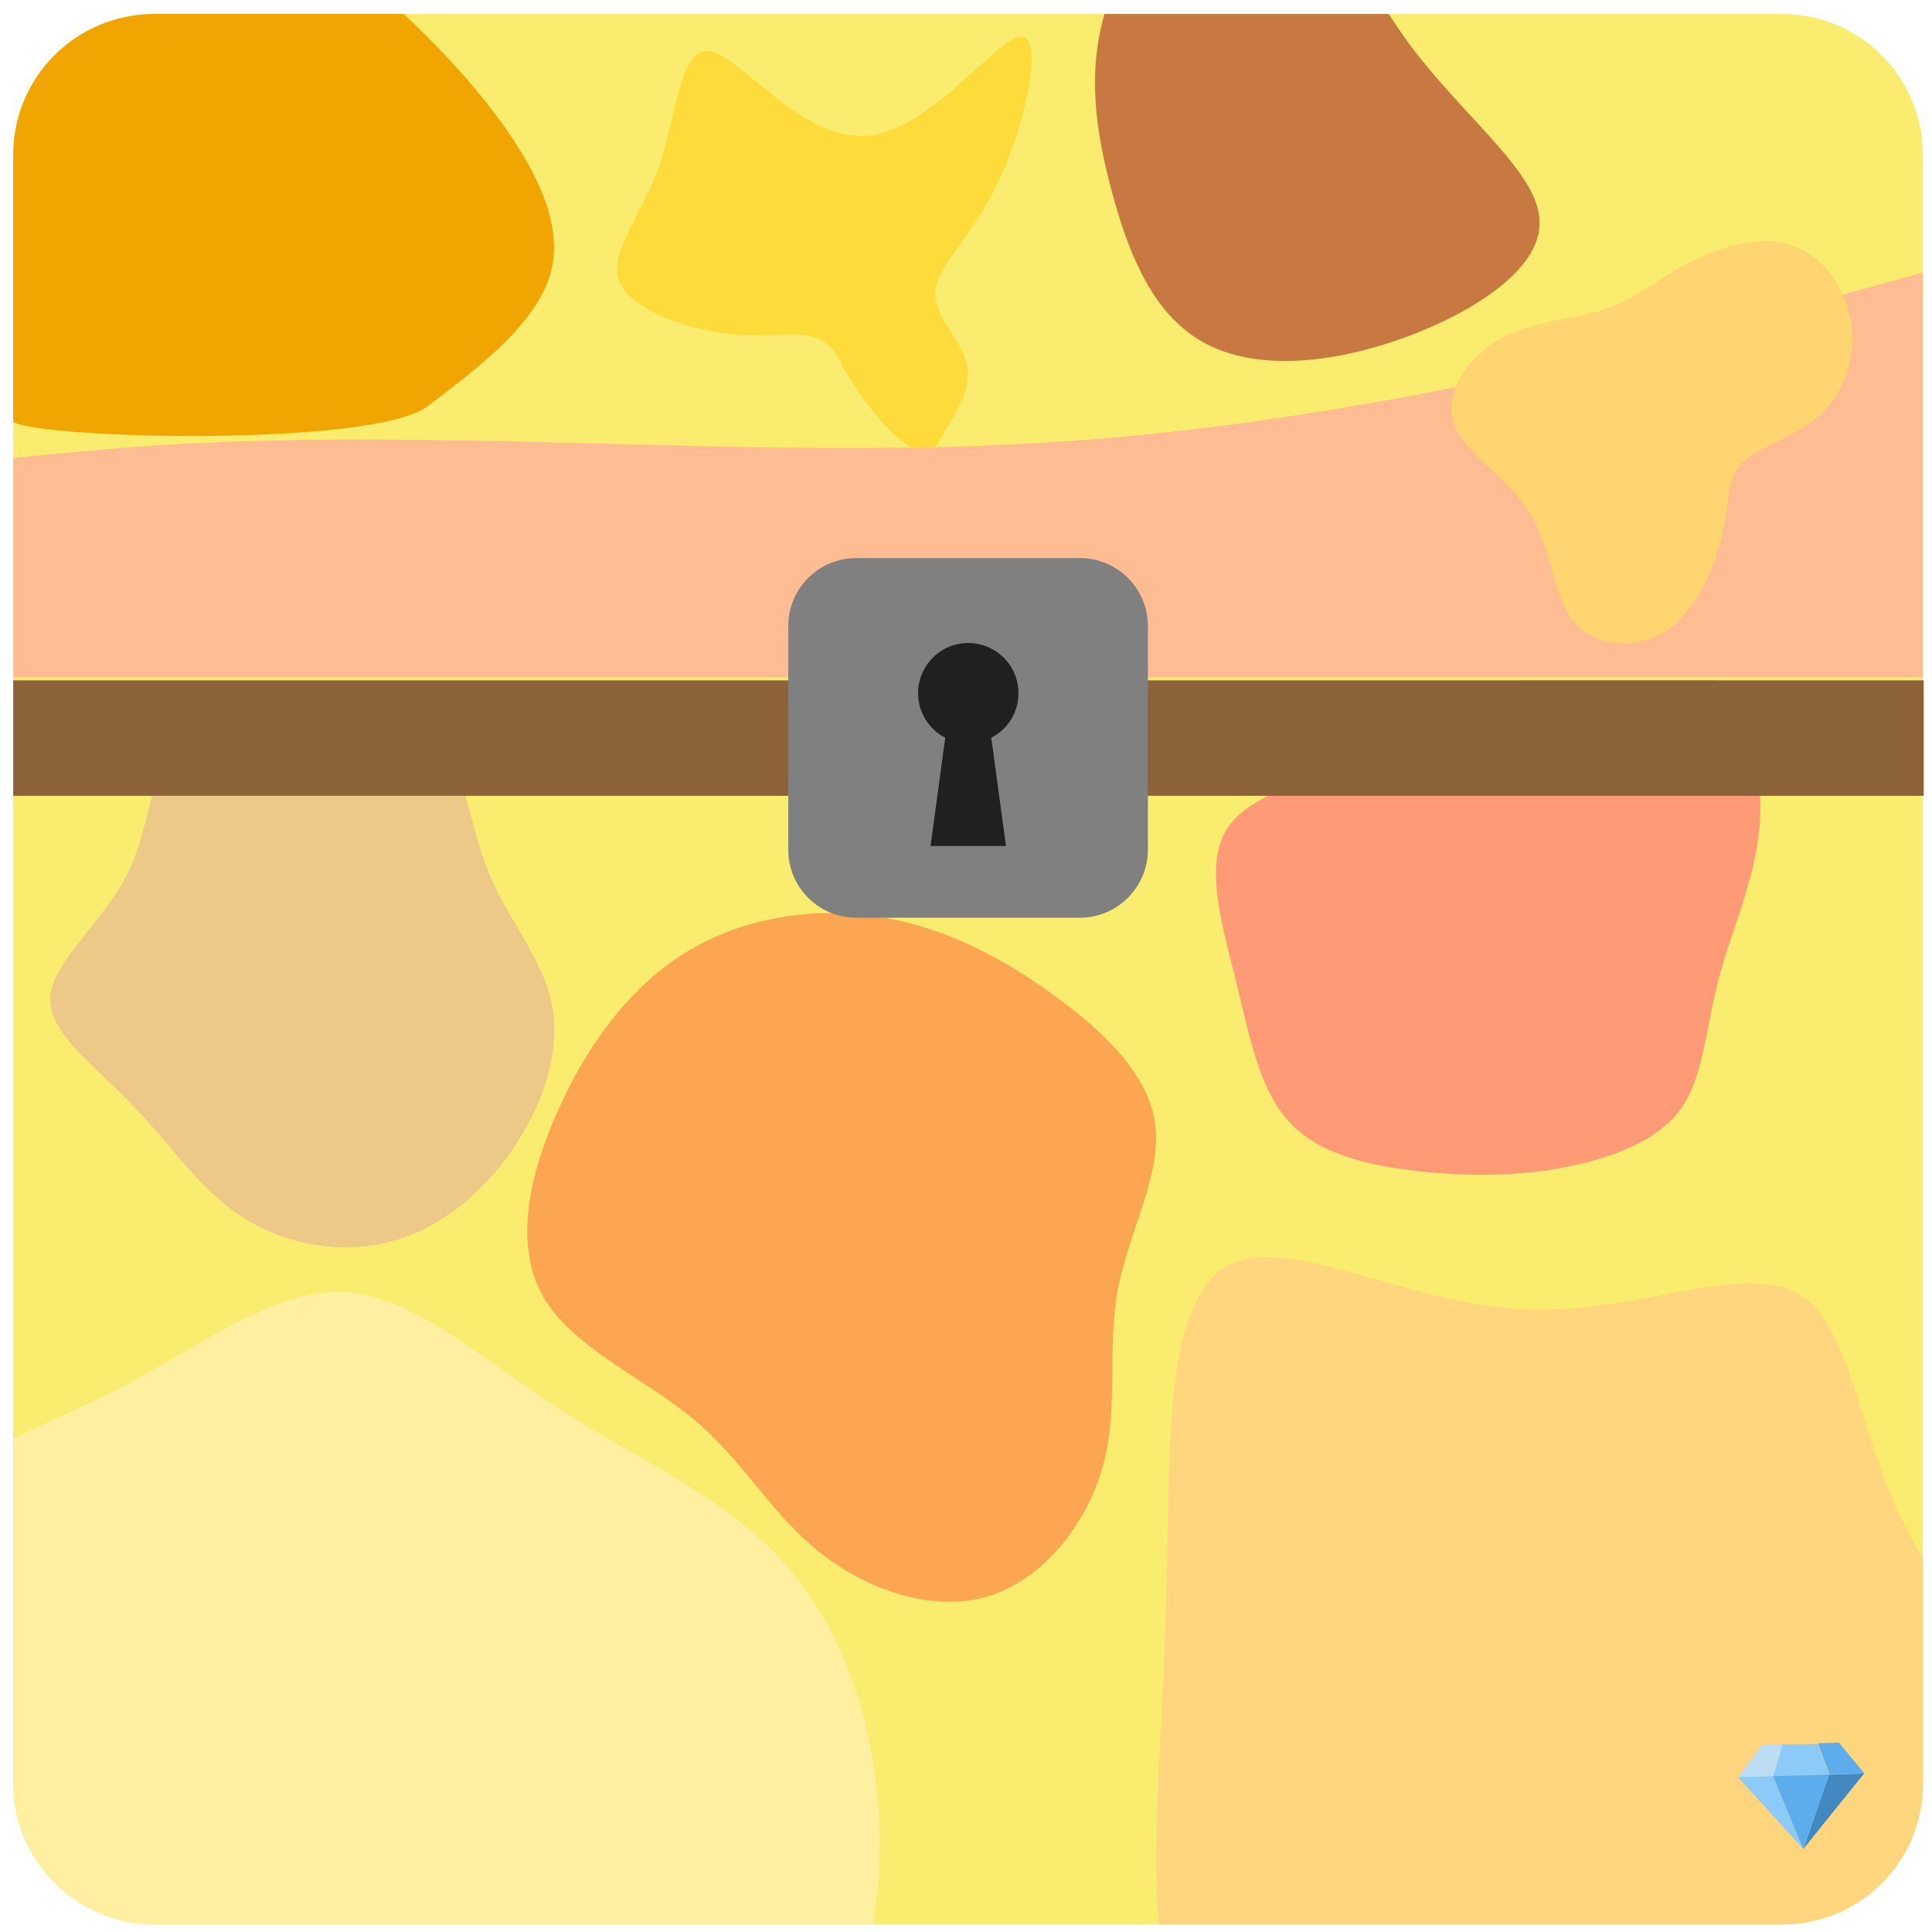
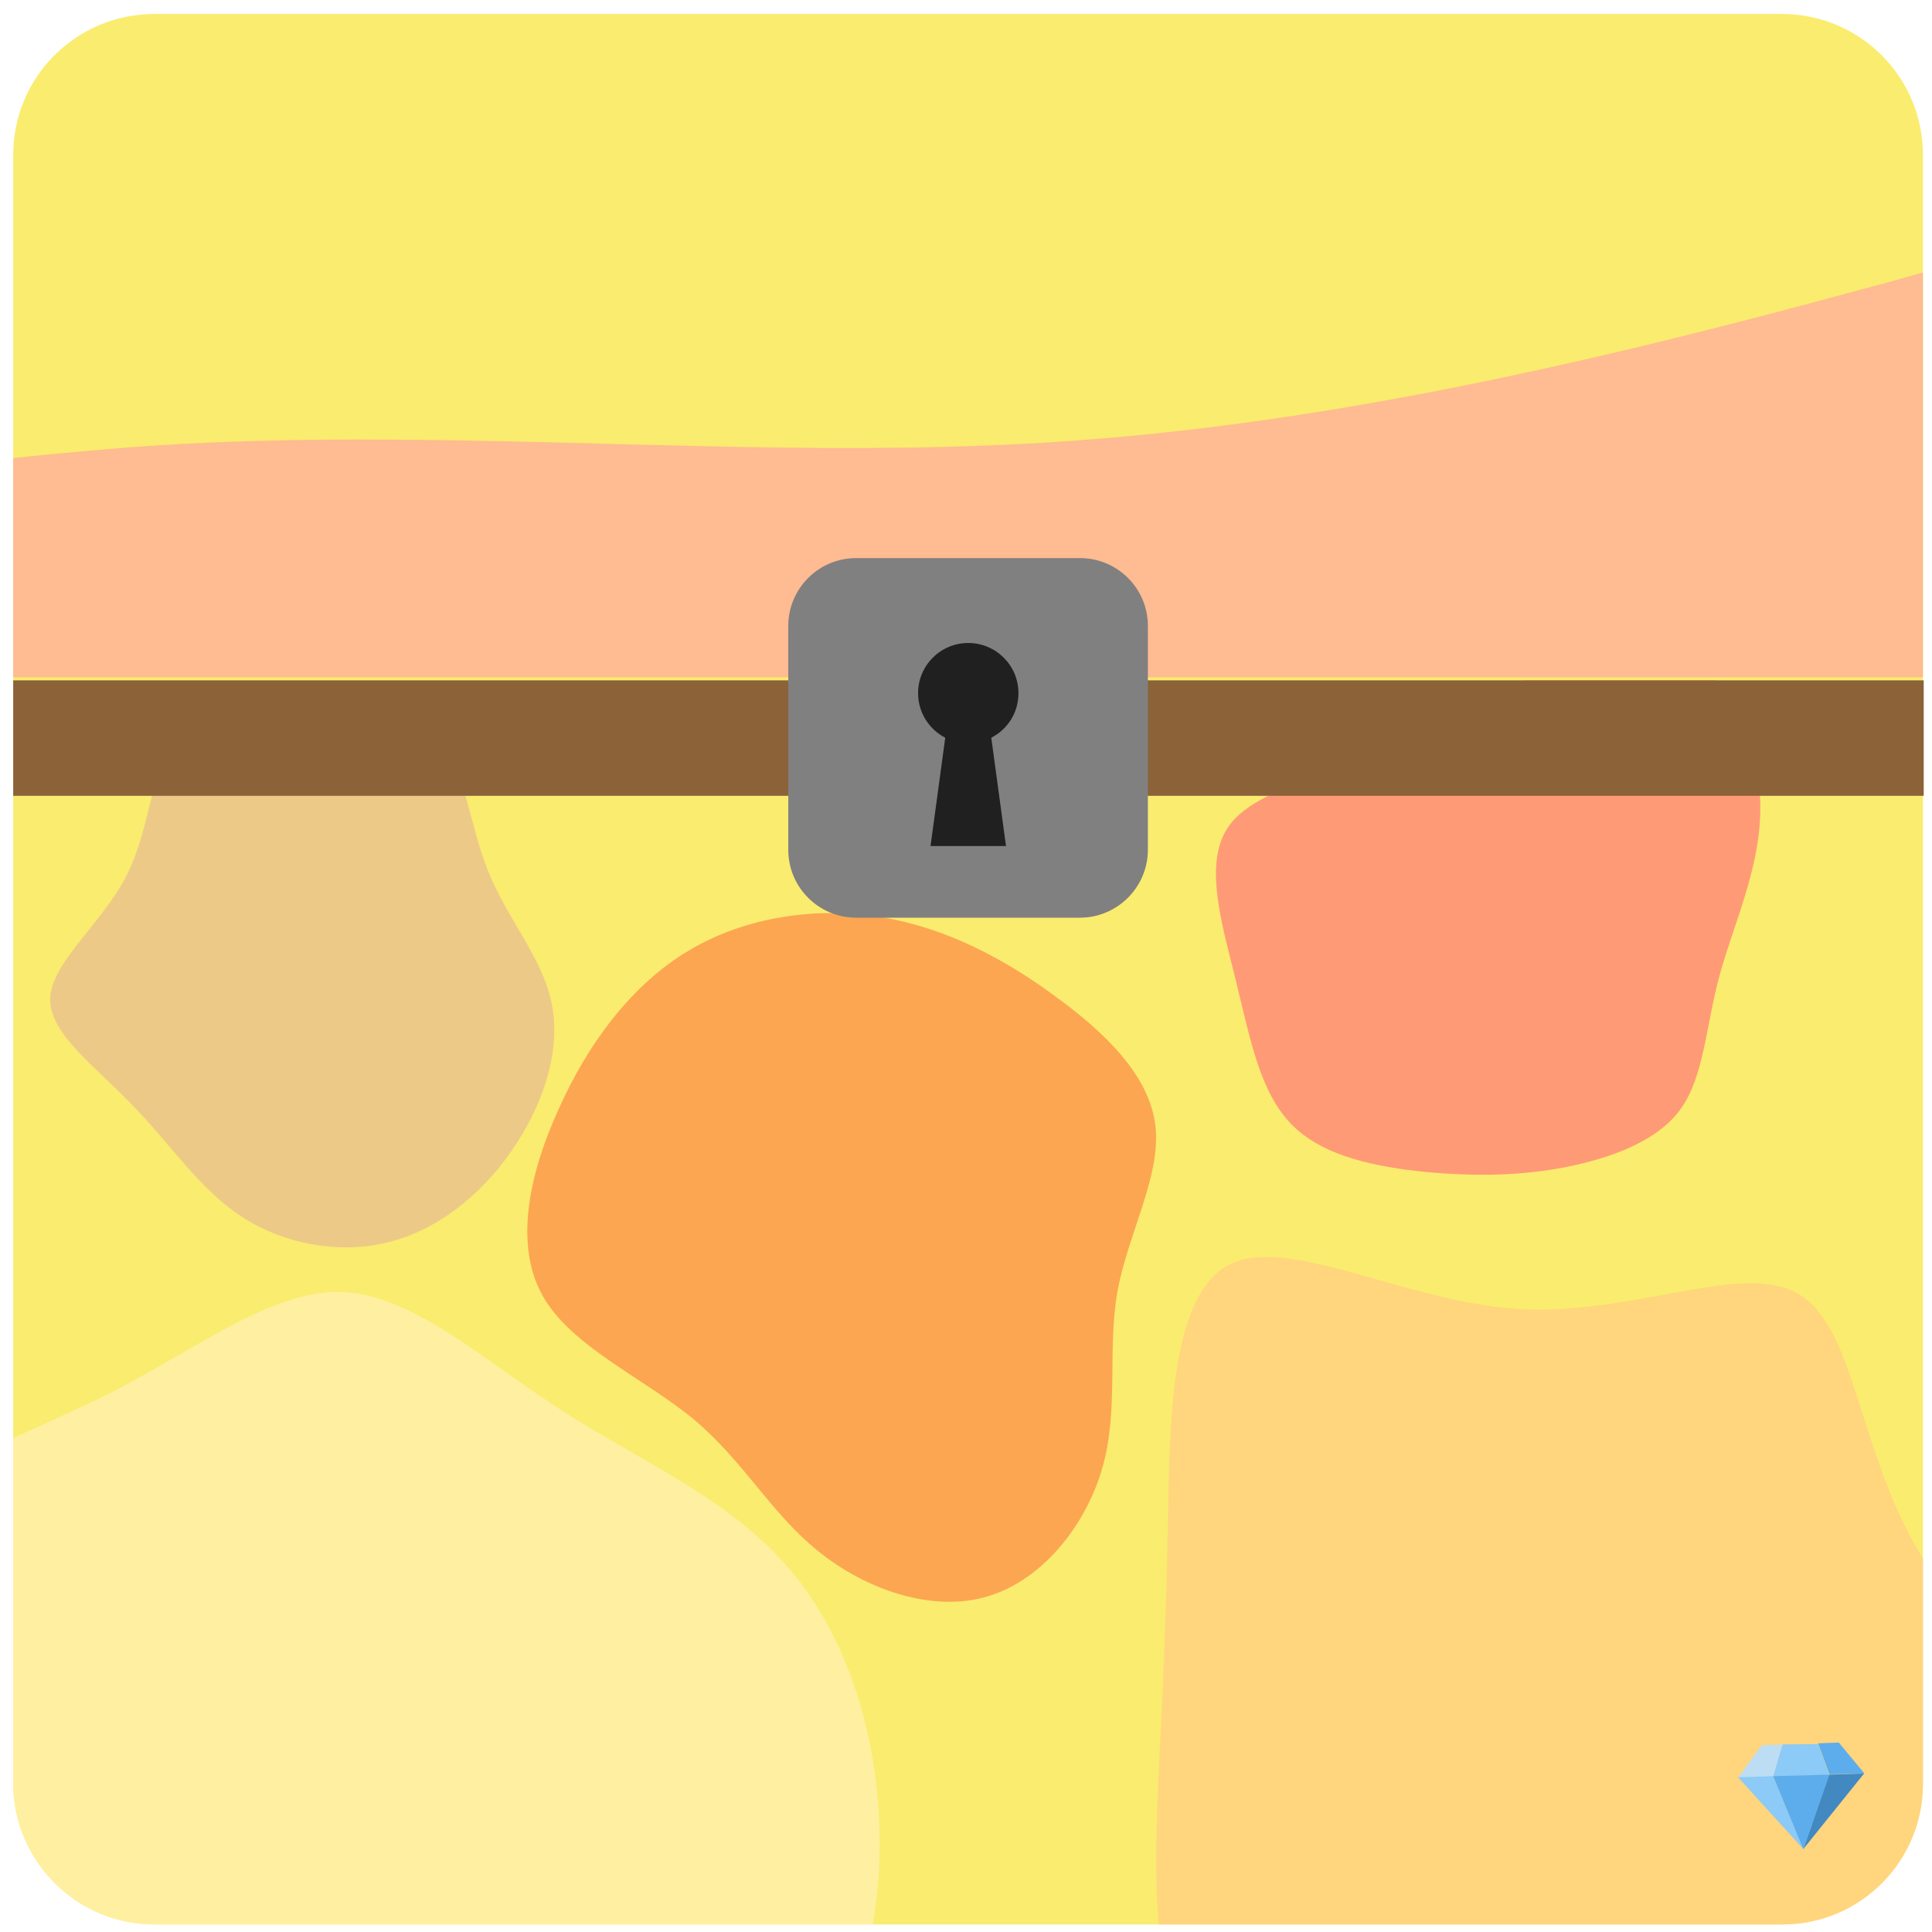
<svg xmlns="http://www.w3.org/2000/svg" version="1.1" id="Layer_1" x="0px" y="0px" viewBox="0 0 512 512" style="enable-background:new 0 0 512 512;" xml:space="preserve">
  <style type="text/css">
	.st0{fill:#FAEC6E;}
- 	.st1{fill:#F0A500;}
- 	.st2{fill:#FDDB3A;}
- 	.st3{fill:#FFBB91;}
- 	.st4{fill:#FF9A76;}
- 	.st5{fill:#EDC988;}
- 	.st6{fill:#8C6239;}
- 	.st7{fill:#FFEFA0;}
- 	.st8{fill:#FFD57E;}
- 	.st9{fill:#FCA652;}
- 	.st10{fill:#BDDDF4;}
- 	.st11{fill:#5DADEC;}
- 	.st12{fill:#4289C1;}
- 	.st13{fill:#8CCAF7;}
- 	.st14{fill:#808080;}
- 	.st15{fill:#202020;}
- 	.st16{fill:#C87941;}
- 	.st17{fill:#FFD571;}
+ 	.st1{fill:#FFBB91;}
+ 	.st2{fill:#FF9A76;}
+ 	.st3{fill:#EDC988;}
+ 	.st4{fill:#8C6239;}
+ 	.st5{fill:#FFEFA0;}
+ 	.st6{fill:#FFD57E;}
+ 	.st7{fill:#FCA652;}
+ 	.st8{fill:#BDDDF4;}
+ 	.st9{fill:#5DADEC;}
+ 	.st10{fill:#4289C1;}
+ 	.st11{fill:#8CCAF7;}
+ 	.st12{fill:#808080;}
+ 	.st13{fill:#202020;}
</style>
+   <path d="M160.6,374.7c-0.2-0.5-0.2-1.3,0.2-1.8l35.5-67.6c0.7-1.3,2.2-1.6,3.2-1.1l67.6,35.5c1.3,0.5,1.6,2.2,1.1,3.2  c-0.5,1.3-2.2,1.6-3.2,1.1l0,0l-65.4-34.4L165.1,375c-0.5,1.3-2.2,1.6-3.2,1.1C161.1,375.8,160.8,375.2,160.6,374.7z" />
  <g>
-     <path d="M160.6,374.7c-0.2-0.5-0.2-1.3,0.2-1.8l35.5-67.6c0.7-1.3,2.2-1.6,3.2-1.1l67.6,35.5c1.3,0.5,1.6,2.2,1.1,3.2   c-0.5,1.3-2.2,1.6-3.2,1.1l0,0l-65.4-34.4L165.1,375c-0.5,1.3-2.2,1.6-3.2,1.1C161.1,375.8,160.8,375.2,160.6,374.7z" />
-     <g>
-       <path class="st0" d="M509.6,41.1v431.2c0.2,20.9-16.6,37.7-37.3,37.7H41c-20.7,0-37.5-16.8-37.5-37.5V41.1    C3.5,20.4,20.2,3.7,41,3.7h431.2C492.9,3.7,509.6,20.4,509.6,41.1z" />
-     </g>
-     <path class="st1" d="M146.3,70.8c-3,14.1-18.7,26-32.9,36.8c-14.1,10.9-102,8.8-109.9,4.2V41.1C3.5,20.4,20.2,3.7,41,3.7H107   c7.8,7.4,15,14.8,21.8,23.4C139.5,40.6,149.2,56.8,146.3,70.8z" />
-     <path class="st2" d="M270.4,9.7c6.4-0.7,1.6,22.4-5.4,37.5c-7,15.1-16.1,22.6-17.1,29.4c-0.9,6.8,6.5,13.1,8.2,19.3   c1.8,6.2-2,12.3-7.5,21.5c-5.5,9.2-21.5-12.6-26.3-22.2c-4.8-9.5-13.4-5.6-25.8-6.4c-12.5-0.7-28.7-6.2-32.2-13.8   c-3.5-7.6,5.5-17.1,10.4-31c4.8-13.9,5.4-32.1,13.7-30.4c8.3,1.8,24.3,23.7,41.2,22.4C246.5,34.7,263.9,10.3,270.4,9.7z" />
-     <path class="st3" d="M509.6,72.2v107.3H3.5v-58.1c5.4-0.6,10.8-1.1,16.1-1.6c0,0,0,0,0,0c9.8-0.9,19.7-1.7,29.5-2.2   c17.4-0.9,34.9-1.2,52.3-1.1c56.8,0.2,113.6,4.1,170.3,1.1c74.2-3.9,148.5-20.9,222.7-41.2C499.5,75.1,504.6,73.6,509.6,72.2z" />
-     <path class="st4" d="M466.5,214.7c-0.2,15.9-7.1,30.2-10.8,43.8c-3.7,13.7-4.1,26.7-10.3,35.4c-6.2,8.6-18.5,13-30.5,15.4   c-11.9,2.3-23.8,2.5-36.9,1.3c-13-1.3-27.3-4-35.7-12.6c-8.4-8.5-11-22.7-14.7-37.8c-3.7-15-8.6-30.9-2.4-40.6   c2.3-3.6,6.1-6.3,10.7-8.6c7.8-3.9,17.9-6.6,26.7-10.1c13.9-5.4,24.2-13,38.8-19.5c0.8-0.4,1.6-0.7,2.4-1.1h50.8   c7.2,7.3,11.2,19.1,11.8,30.6C466.5,212.1,466.5,213.4,466.5,214.7z" />
-     <path class="st5" d="M116.3,196.5c7.2,7.7,8.1,22.3,13.2,34.7c5,12.3,14,22.4,16.6,34.2c2.6,11.9-1.4,25.6-9.2,37.6   c-7.7,12-19.5,22.3-32.9,25.9c-13.4,3.8-28.7,0.9-40-6.5S45.2,303.2,35.2,293c-9.9-10.4-22.3-19.1-21.9-28.6   c0.5-9.5,13.7-19.6,20.3-32.5c6.5-12.8,6.2-28.4,13.2-36.2c6.8-7.9,20.8-8.1,34.7-7.8C95.3,188,109,188.8,116.3,196.5z" />
-     <rect x="3.5" y="180.3" class="st6" width="506.3" height="30.6" />
-     <path class="st7" d="M233.1,485.7c0.2,8.1-0.4,16.4-1.8,24.3H41c-20.7,0-37.5-16.8-37.5-37.5v-91.4c8.6-4,17.5-7.8,25.8-12   c23.6-12.1,42.9-27.4,61.6-26.7c18.7,0.9,36.9,17.8,57.7,31.2c20.5,13.3,43.4,22.9,59.3,40.7C223.7,432,232.5,457.9,233.1,485.7z" />
-     <path class="st8" d="M509.6,413v59.3c0.2,20.9-16.6,37.7-37.3,37.7H307.1c-1.2-13.5-0.6-26.6-0.1-38.8c1.1-21.6,2-40.4,2.5-67   c0.5-26.7,0.5-60.9,16.2-69c15.5-8.1,46.8,9.9,76.8,11.7c30.1,1.8,59.1-12.6,73.9-4.1c15,8.5,15.9,39.8,31,66.5   C508.1,410.5,508.9,411.8,509.6,413z" />
-     <path class="st9" d="M279.6,264c13.5,9.8,25.1,21.2,26.6,34.4c1.5,13.2-7.1,28.1-10,43.5c-2.8,15.3,0.3,31.2-3.9,46.5   c-4.2,15.4-15.8,30.2-30.4,34.6c-14.6,4.5-32.4-1.7-44.9-11.8c-12.6-10-19.9-24-33.2-35.1c-13.3-11-32.6-19.3-40.1-32.9   c-7.5-13.6-3.4-32.5,4.5-49.6c7.7-17.2,19.3-32.8,34.5-41.8s34.2-11.6,51.2-8.7S266.2,254.1,279.6,264z" />
-     <g>
-       <path class="st10" d="M472.4,462.3l-5.5,0.2l-6.3,8.6l9.3-0.3L472.4,462.3z" />
-       <path class="st11" d="M494.1,470l-6.8-8.2l-5.5,0.2l3,8.2L494.1,470z" />
-       <path class="st12" d="M484.7,470.3l9.3-0.3l-16.1,20L484.7,470.3z" />
-       <path class="st13" d="M469.9,470.7l-9.3,0.3l17.3,19L469.9,470.7z M472.4,462.3l-2.5,8.5l14.9-0.4l-3-8.2L472.4,462.3z" />
-       <path class="st11" d="M477.9,490.1l-8-19.4l14.9-0.4L477.9,490.1z" />
-     </g>
-     <path class="st14" d="M286.2,243.2h-59.3c-9.9,0-18-8-18-18v-59.3c0-9.9,8-18,18-18h59.3c9.9,0,18,8,18,18v59.3   C304.2,235.1,296.1,243.2,286.2,243.2z" />
-     <path class="st15" d="M262.7,195.5l3.9,28.7h-20l3.9-28.7c-4.3-2.2-7.2-6.7-7.2-11.8c0-7.3,5.9-13.3,13.3-13.3   c7.3,0,13.3,5.9,13.3,13.3C269.9,188.9,267,193.3,262.7,195.5z" />
-     <path class="st16" d="M408,59.4c-0.2,13.3-20.9,25.4-40.3,31.6c-19.5,6.2-37.9,6.6-50.2-1.1c-6.4-4-11.3-10.1-15-17.5   c-3.5-6.8-6-14.6-8.1-22.6c-3.9-14.7-6.3-30.2-1.7-46.1h75.3c1.8,2.7,3.6,5.4,5.5,8c11.4,15.3,25.8,27.4,31.8,38.2   C407.1,53.1,408.1,56.3,408,59.4z" />
-     <path class="st17" d="M474,64.7c8.5,2.5,14.9,10.9,16.5,20.1c1.6,9.1-1.4,18.9-7.9,24.9c-6.5,6.1-16.2,8.5-20.6,12.7   c-4.4,4.2-3.6,10.4-5.6,19.3c-2,8.8-6.9,20.3-14.9,25.5c-8,5.2-18.9,4.2-24.5-2.5c-5.6-6.8-5.8-19.4-11.7-28.8   c-5.9-9.6-17.5-15.9-20.1-23.9c-2.6-7.9,3.8-17.4,12.3-22.2c8.6-4.8,19.3-5.1,27.5-7.8c8.2-2.6,13.8-7.7,21.8-12   C455,65.7,465.6,62.2,474,64.7z" />
+     <path class="st0" d="M509.6,41.1v431.2c0.2,20.9-16.6,37.7-37.3,37.7H41c-20.7,0-37.5-16.8-37.5-37.5V41.1   C3.5,20.4,20.2,3.7,41,3.7h431.2C492.9,3.7,509.6,20.4,509.6,41.1z" />
  </g>
+   <path class="st1" d="M509.6,72.2v107.3H3.5v-58.1c5.4-0.6,10.8-1.1,16.1-1.6c0,0,0,0,0,0c9.8-0.9,19.7-1.7,29.5-2.2  c17.4-0.9,34.9-1.2,52.3-1.1c56.8,0.2,113.6,4.1,170.3,1.1c74.2-3.9,148.5-20.9,222.7-41.2C499.5,75.1,504.6,73.6,509.6,72.2z" />
+   <path class="st2" d="M466.5,214.7c-0.2,15.9-7.1,30.2-10.8,43.8c-3.7,13.7-4.1,26.7-10.3,35.4c-6.2,8.6-18.5,13-30.5,15.4  c-11.9,2.3-23.8,2.5-36.9,1.3c-13-1.3-27.3-4-35.7-12.6c-8.4-8.5-11-22.7-14.7-37.8c-3.7-15-8.6-30.9-2.4-40.6  c2.3-3.6,6.1-6.3,10.7-8.6c7.8-3.9,17.9-6.6,26.7-10.1c13.9-5.4,24.2-13,38.8-19.5c0.8-0.4,1.6-0.7,2.4-1.1h50.8  c7.2,7.3,11.2,19.1,11.8,30.6C466.5,212.1,466.5,213.4,466.5,214.7z" />
+   <path class="st3" d="M116.3,196.5c7.2,7.7,8.1,22.3,13.2,34.7c5,12.3,14,22.4,16.6,34.2c2.6,11.9-1.4,25.6-9.2,37.6  c-7.7,12-19.5,22.3-32.9,25.9c-13.4,3.8-28.7,0.9-40-6.5S45.2,303.2,35.2,293c-9.9-10.4-22.3-19.1-21.9-28.6  c0.5-9.5,13.7-19.6,20.3-32.5c6.5-12.8,6.2-28.4,13.2-36.2c6.8-7.9,20.8-8.1,34.7-7.8C95.3,188,109,188.8,116.3,196.5z" />
+   <rect x="3.5" y="180.3" class="st4" width="506.3" height="30.6" />
+   <path class="st5" d="M233.1,485.7c0.2,8.1-0.4,16.4-1.8,24.3H41c-20.7,0-37.5-16.8-37.5-37.5v-91.4c8.6-4,17.5-7.8,25.8-12  c23.6-12.1,42.9-27.4,61.6-26.7c18.7,0.9,36.9,17.8,57.7,31.2c20.5,13.3,43.4,22.9,59.3,40.7C223.7,432,232.5,457.9,233.1,485.7z" />
+   <path class="st6" d="M509.6,413v59.3c0.2,20.9-16.6,37.7-37.3,37.7H307.1c-1.2-13.5-0.6-26.6-0.1-38.8c1.1-21.6,2-40.4,2.5-67  c0.5-26.7,0.5-60.9,16.2-69c15.5-8.1,46.8,9.9,76.8,11.7c30.1,1.8,59.1-12.6,73.9-4.1c15,8.5,15.9,39.8,31,66.5  C508.1,410.5,508.9,411.8,509.6,413z" />
+   <path class="st7" d="M279.6,264c13.5,9.8,25.1,21.2,26.6,34.4c1.5,13.2-7.1,28.1-10,43.5c-2.8,15.3,0.3,31.2-3.9,46.5  c-4.2,15.4-15.8,30.2-30.4,34.6c-14.6,4.5-32.4-1.7-44.9-11.8c-12.6-10-19.9-24-33.2-35.1c-13.3-11-32.6-19.3-40.1-32.9  c-7.5-13.6-3.4-32.5,4.5-49.6c7.7-17.2,19.3-32.8,34.5-41.8s34.2-11.6,51.2-8.7S266.2,254.1,279.6,264z" />
+   <g>
+     <path class="st8" d="M472.4,462.3l-5.5,0.2l-6.3,8.6l9.3-0.3L472.4,462.3z" />
+     <path class="st9" d="M494.1,470l-6.8-8.2l-5.5,0.2l3,8.2L494.1,470z" />
+     <path class="st10" d="M484.7,470.3l9.3-0.3l-16.1,20L484.7,470.3z" />
+     <path class="st11" d="M469.9,470.7l-9.3,0.3l17.3,19L469.9,470.7z M472.4,462.3l-2.5,8.5l14.9-0.4l-3-8.2L472.4,462.3z" />
+     <path class="st9" d="M477.9,490.1l-8-19.4l14.9-0.4L477.9,490.1z" />
+   </g>
+   <path class="st12" d="M286.2,243.2h-59.3c-9.9,0-18-8-18-18v-59.3c0-9.9,8-18,18-18h59.3c9.9,0,18,8,18,18v59.3  C304.2,235.1,296.1,243.2,286.2,243.2z" />
+   <path class="st13" d="M262.7,195.5l3.9,28.7h-20l3.9-28.7c-4.3-2.2-7.2-6.7-7.2-11.8c0-7.3,5.9-13.3,13.3-13.3  c7.3,0,13.3,5.9,13.3,13.3C269.9,188.9,267,193.3,262.7,195.5z" />
</svg>
